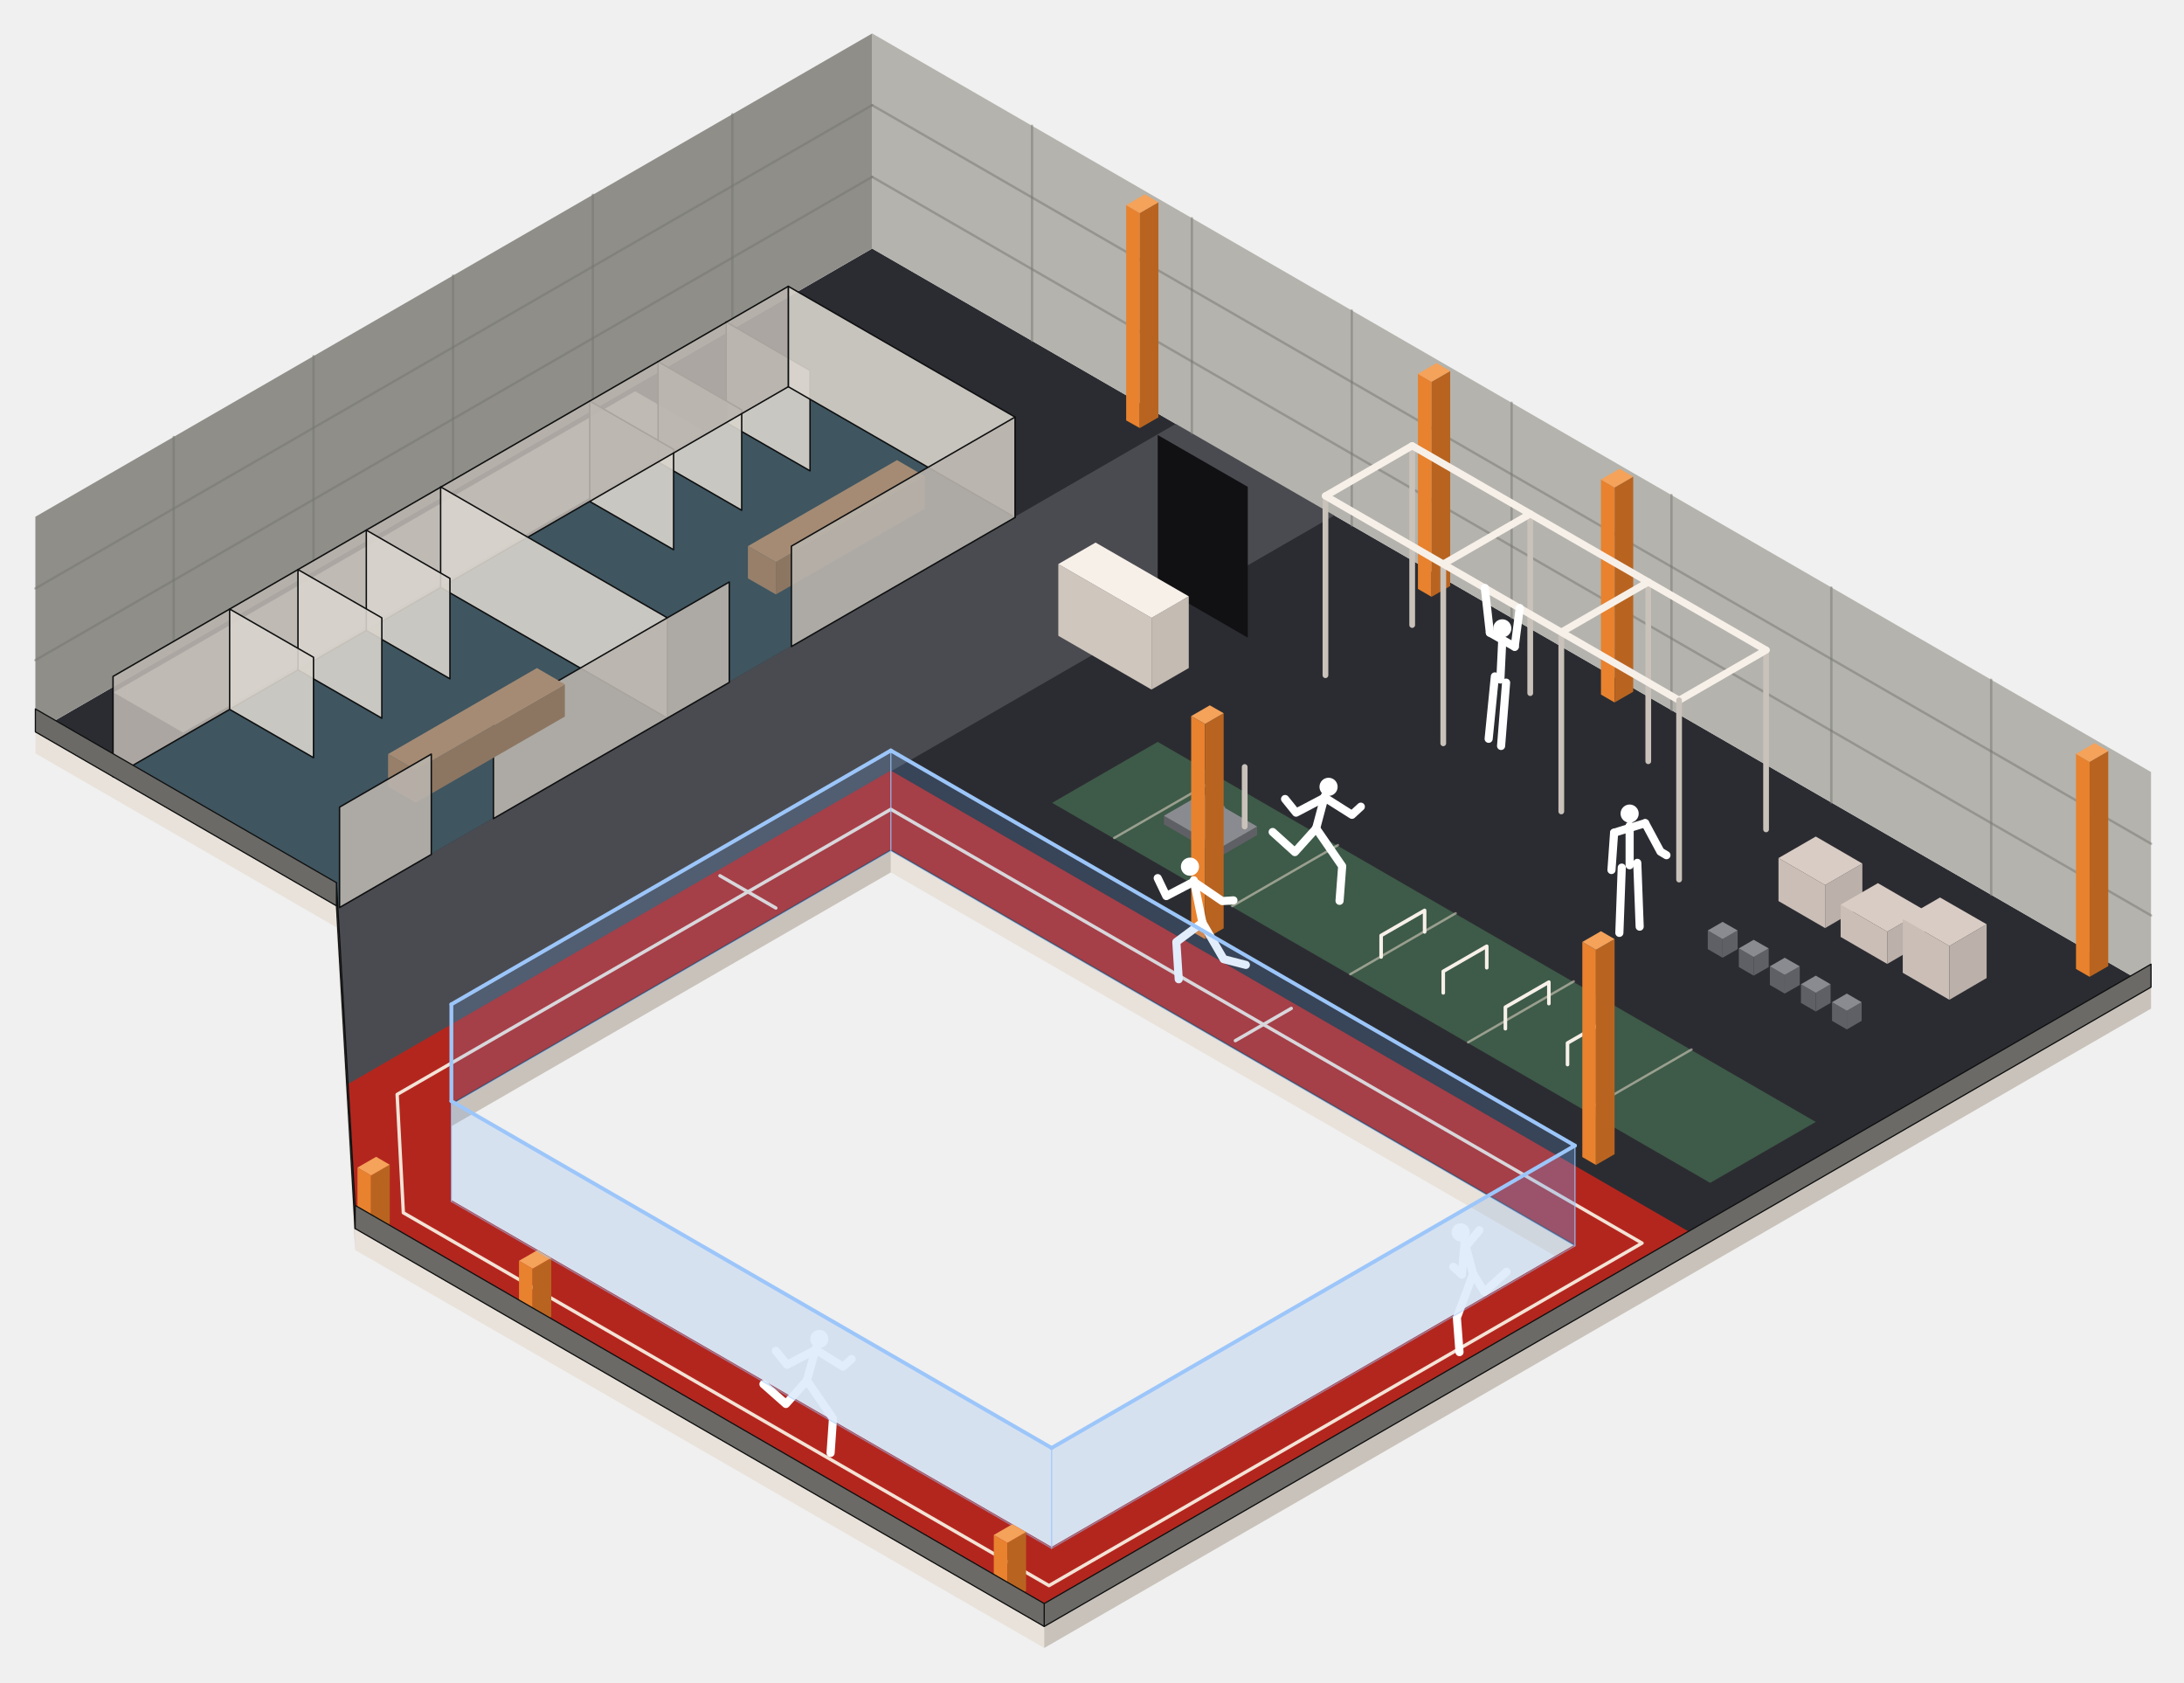
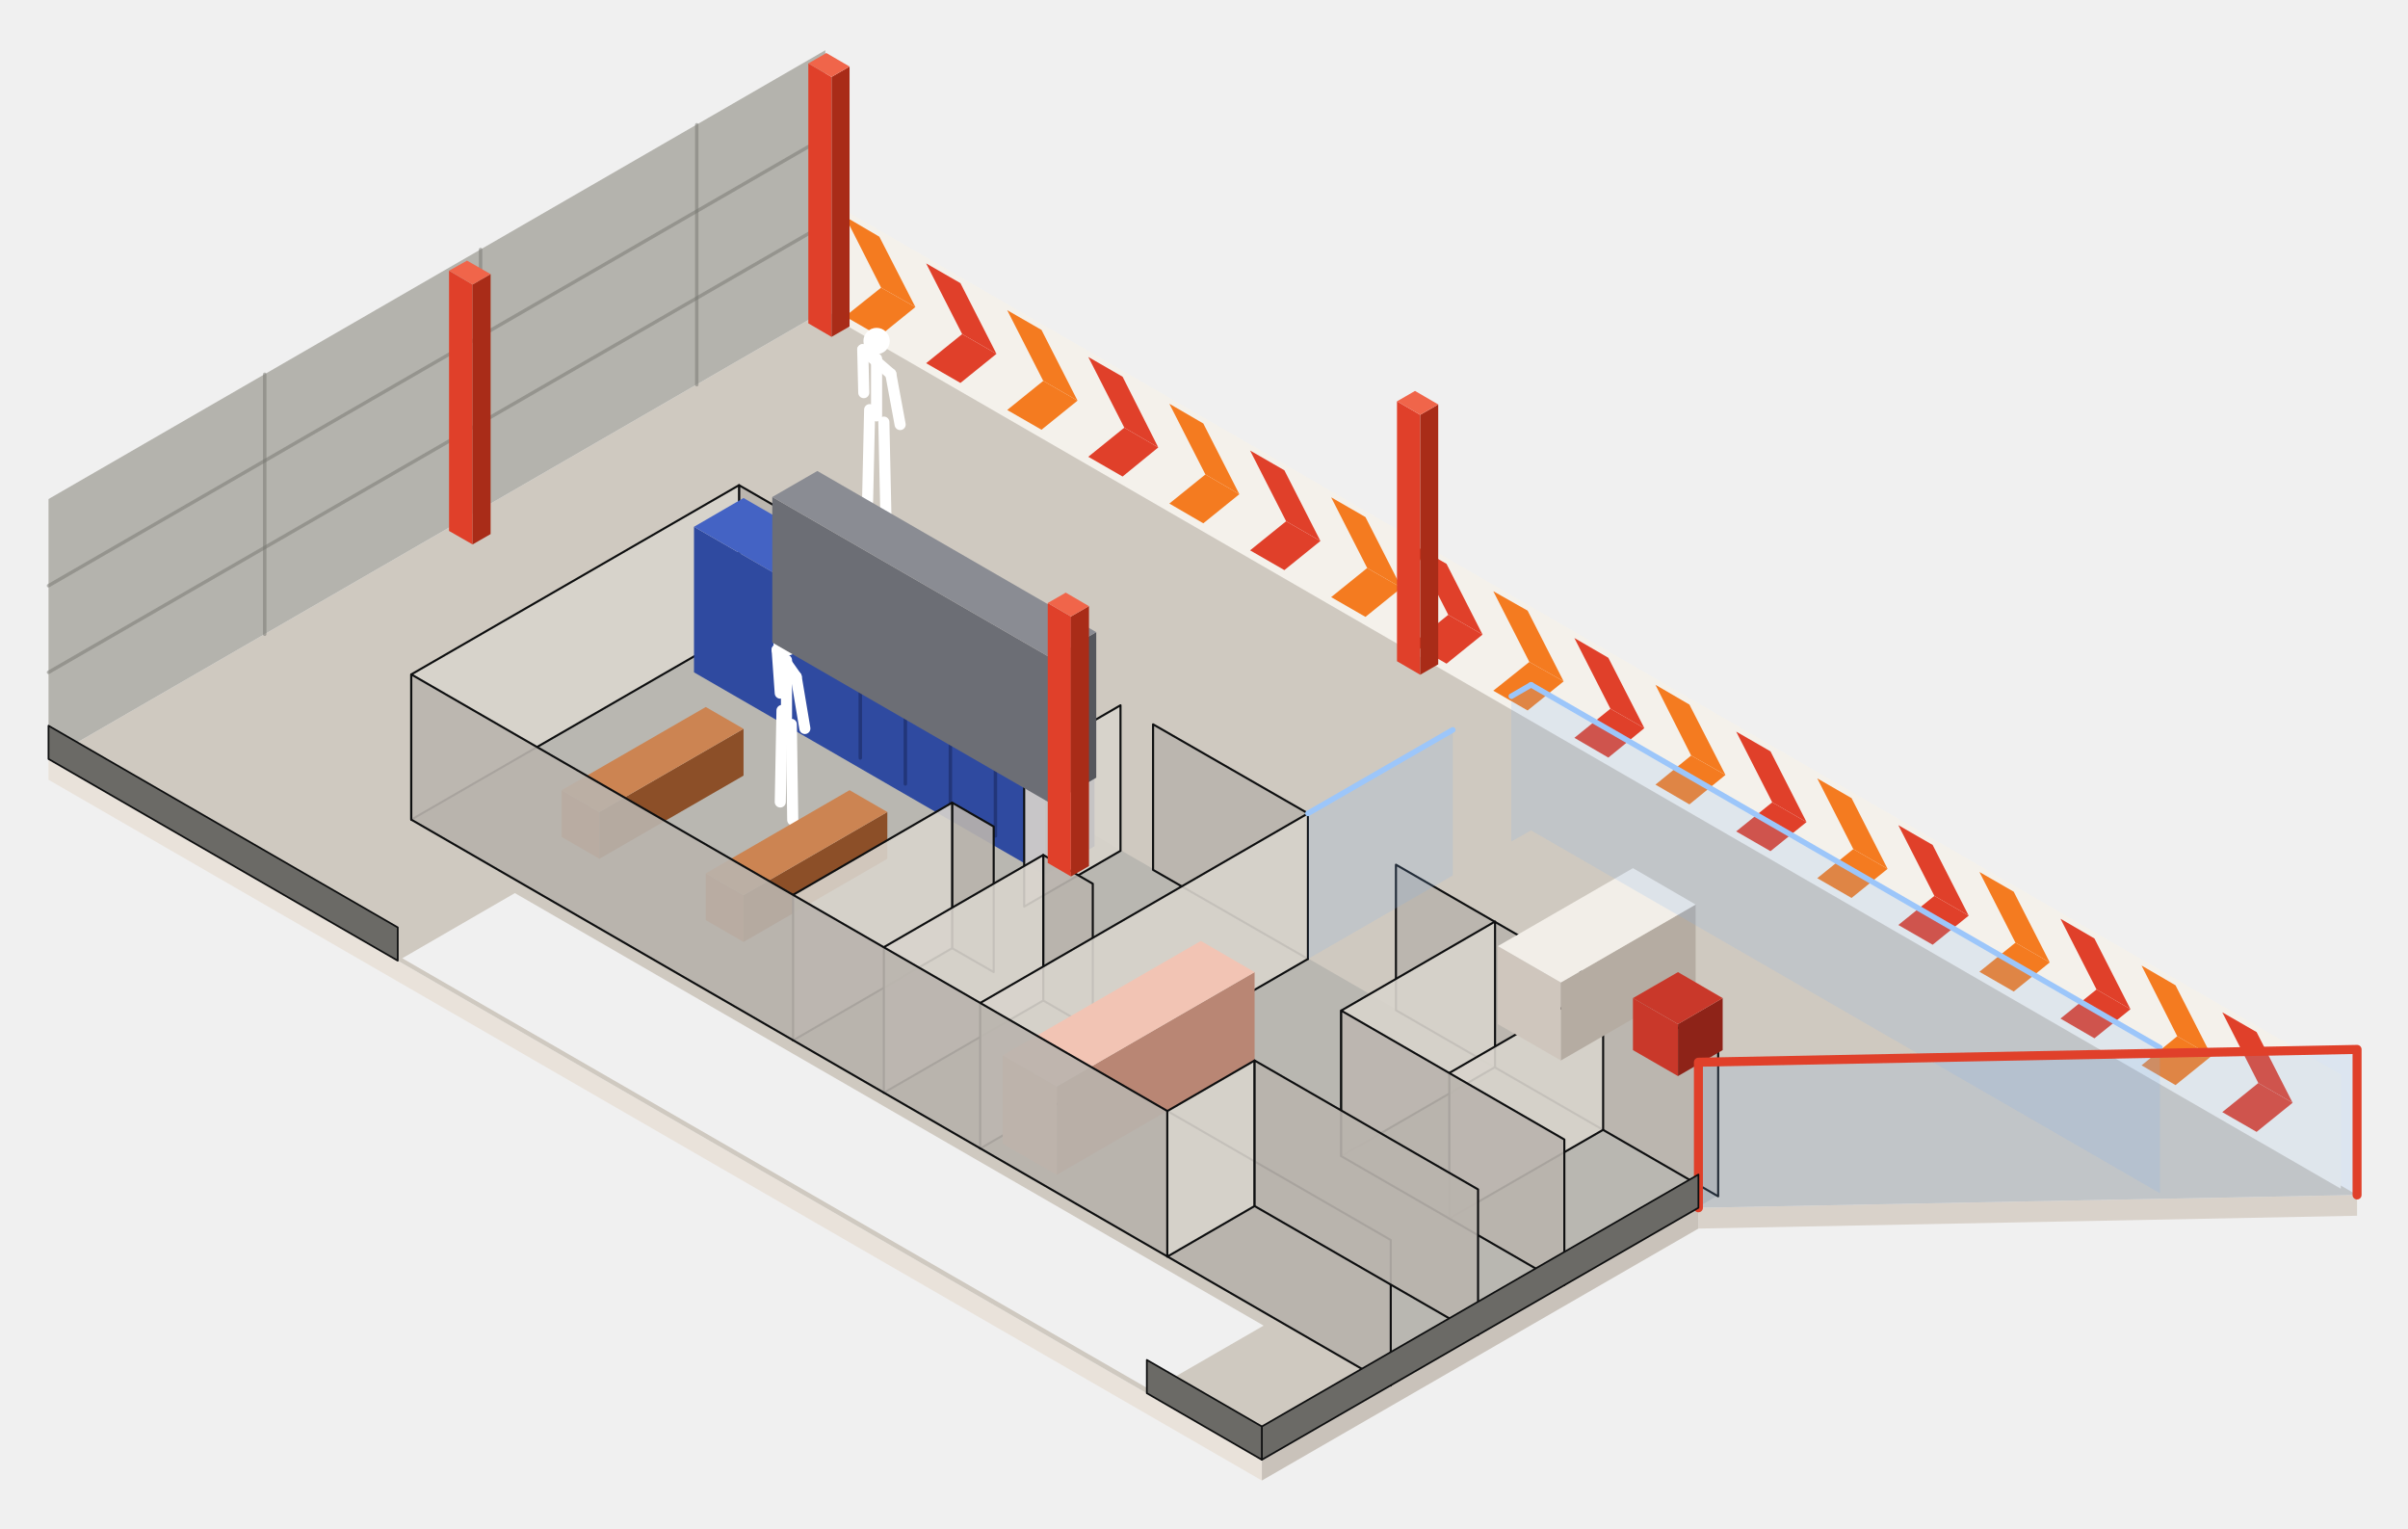
- <svg xmlns="http://www.w3.org/2000/svg" viewBox="-365 -104 914 704" width="914" height="704">
-   <style>path,circle,ellipse{stroke-linejoin:round;stroke-linecap:round}.floor{fill:#26272B}.floor-upper{fill:#2B2C31}.floor-lobby{fill:#4A4B50}.floor-tile{fill:#3F5560}.wall-n{fill:#B4B3AD}.wall-w{fill:#8F8E89}.joint{fill:none;stroke:#77767180;stroke-width:1}.slab-l{fill:#E9E2DA}.slab-r{fill:#C9C2BA}.slab-d{fill:#D9D2CA}.part-n{fill:#D8D3CCE6;stroke:#0E0F10;stroke-width:.6}.part-w{fill:#B9B4ADE6;stroke:#0E0F10;stroke-width:.6}.part-d{fill:#C8C3BCE6;stroke:#0E0F10;stroke-width:.6}.cut-l,.cut-r,.cut-d{fill:#6B6A66;stroke:#0E0F10;stroke-width:.5}.col-t{fill:#F5A25A}.col-l{fill:#E8822E}.col-r{fill:#B86420}.steel{fill:none;stroke:#F7F0E9;stroke-width:3}.steel-thin{fill:none;stroke:#F7F0E9;stroke-width:1.5}.post{fill:none;stroke:#C9C2BA;stroke-width:2.4}.bar-accent{fill:none;stroke:#FF5420;stroke-width:4.5}.strap{fill:none;stroke:#C9C2BA;stroke-width:1.2}.ring{fill:none;stroke:#F7F0E9;stroke-width:2}.track{fill:#B3261E}.lane{fill:none;stroke:#F3E3D6;stroke-width:1.4}.glass{fill:#6FA8F033;stroke:#9CC6FA;stroke-width:.5;stroke-opacity:.5}.glass-edge{fill:none;stroke:#9CC6FA;stroke-width:1.6}.mat-a{fill:#E9DDD0}.mat-b{fill:#F2C9AD}.mat-c{fill:#C9D8D2}.soft-a-t{fill:#F2C9AD}.soft-a-l{fill:#F2C9AD;filter:brightness(.86)}.soft-a-r{fill:#F2C9AD;filter:brightness(.72)}.soft-b-t{fill:#D9CCC4}.soft-b-l{fill:#D9CCC4;filter:brightness(.86)}.soft-b-r{fill:#D9CCC4;filter:brightness(.72)}.soft-c-t{fill:#9CC6FA}.soft-c-l{fill:#9CC6FA;filter:brightness(.86)}.soft-c-r{fill:#9CC6FA;filter:brightness(.72)}.beam-t{fill:#A58B74}.beam-l{fill:#A58B74;filter:brightness(.82)}.beam-r{fill:#A58B74;filter:brightness(.7)}.gear-t{fill:#8A8B90}.gear-l,.gear-r{fill:#5F6065}.desk-t{fill:#F7F0E9}.desk-l{fill:#CFC6BD}.desk-r{fill:#CFC6BD;filter:brightness(.88)}.bench-t{fill:#A58B74}.bench-l{fill:#A58B74;filter:brightness(.82)}.bench-r{fill:#A58B74;filter:brightness(.7)}.stair-t{fill:#DAD5CE}.stair-l{fill:#A9A49D}.stair-r{fill:#A9A49D;filter:brightness(.85)}.turf{fill:#3E5A48}.turf-line{fill:none;stroke:#F3E3D680;stroke-width:1}.fig{fill:none;stroke:#FFFFFF;stroke-width:3.4}.fig.sm{stroke-width:2.5}.fig-head{fill:#FFFFFF}.guide{fill:none;stroke:#8A8B9099;stroke-width:1;stroke-dasharray:3 5}.door{fill:#55565B}.screen{fill:#111113}.floor-line{fill:none;stroke:#FF542099;stroke-width:2}.spot{fill:#FF5420}.anchor{fill:none;stroke:none}</style>
+ <svg xmlns="http://www.w3.org/2000/svg" viewBox="-14 -219 695 441" width="695" height="441">
+   <style>path,circle,ellipse{stroke-linejoin:round;stroke-linecap:round}.floor{fill:#25262A}.terrazzo{fill:#CFC9C0}.tile{fill:#7FA7BD}.tile-grey{fill:#B9B7B1}.wall-n{fill:#B4B3AD}.wall-w{fill:#8F8E89}.wall-brick{fill:#9B553B}.brick-joint{fill:none;stroke:#7C402B;stroke-width:.8}.joint{fill:none;stroke:#77767180;stroke-width:1}.slab-l{fill:#E9E2DA}.slab-r{fill:#C9C2BA}.slab-d{fill:#D9D2CA}.part-n{fill:#D8D3CCE6;stroke:#0E0F10;stroke-width:.6}.part-w{fill:#B9B4ADE6;stroke:#0E0F10;stroke-width:.6}.part-d{fill:#C8C3BCE6;stroke:#0E0F10;stroke-width:.6}.cut-l,.cut-r{fill:#6B6A66;stroke:#0E0F10;stroke-width:.5}.col-t{fill:#F0654A}.col-l{fill:#E0402A}.col-r{fill:#A92C18}.post{fill:none;stroke:#9A9BA1;stroke-width:2.2}.bar{fill:none;stroke:#FF5420;stroke-width:3.4}.bar-wood{fill:none;stroke:#E9A15C;stroke-width:3}.steel-thin{fill:none;stroke:#EDE6DE;stroke-width:1.6}.strap{fill:none;stroke:#9A9BA1;stroke-width:1.2}.ring{fill:none;stroke:#E9A15C;stroke-width:2}.ladder{fill:#A92C18}.ladder-rung{fill:none;stroke:#F0654A;stroke-width:1.6}.turf{fill:#2F7D48}.turf-line{fill:none;stroke:#F3EFE6;stroke-width:2}.mach-t{fill:#6B6D74}.mach-l{fill:#55575D}.mach-r{fill:#3D3F44}.belt{fill:#1A1B1D}.fan{fill:#1A1B1D;stroke:#9A9BA1;stroke-width:1.6}.seat-t{fill:#C9382A}.seat-l{fill:#C9382A}.seat-r{fill:#8E2318}.pad-t{fill:#3A3B40}.pad-l{fill:#2B2C30}.pad-r{fill:#1E1F22}.plate{fill:#C9382A;stroke:#0E0F10;stroke-width:.6}.kb-t{fill:#E0564A}.kb-l{fill:#C9382A}.kb-r{fill:#8E2318}.plyo-t{fill:#F0CC3E}.plyo-l{fill:#E3B81C}.plyo-r{fill:#B8930F}.platform{fill:#3A2F28;stroke:#E9A15C;stroke-width:1}.gold-t{fill:#DEC06E}.gold-l{fill:#C9A54A}.gold-r{fill:#9A7C2E}.bar-black-t{fill:#2C2D31}.bar-black-l{fill:#1B1B1D}.bar-black-r{fill:#101012}.counter-t{fill:#A5A49E}.counter-l{fill:#8E8D88}.counter-r{fill:#74736F}.shelf-t{fill:#4A4B51}.shelf-l{fill:#34353A}.shelf-r{fill:#25262A}.table-t{fill:#55565C}.table-l{fill:#3A3B40}.table-r{fill:#2B2C30}.table-base-t{fill:#3A3B40}.table-base-l{fill:#2B2C30}.table-base-r{fill:#222327}.chair-a-t{fill:#F7A458}.chair-a-l{fill:#F28B30}.chair-a-r{fill:#C76C1C}.chair-b-t{fill:#C6E6DC}.chair-b-l{fill:#A9D6C9}.chair-b-r{fill:#84B5A7}.locker-t{fill:#4463C4}.locker-l{fill:#2F4AA0}.locker-r{fill:#22367A}.locker-line{fill:none;stroke:#22367A;stroke-width:1}.locker-grey-t{fill:#8A8C93}.locker-grey-l{fill:#6C6E75}.locker-grey-r{fill:#55575D}.bench-t{fill:#CC8452}.bench-l{fill:#B56A3A}.bench-r{fill:#8C4F28}.vanity-t{fill:#F2C4B4}.vanity-l{fill:#E3A996}.vanity-r{fill:#B98674}.desk-t{fill:#F2EEE8}.desk-l{fill:#CFC6BD}.desk-r{fill:#B5ACA2}.stair-t{fill:#DAD5CE}.stair-l{fill:#A9A49D}.stair-r{fill:#8F8A84}.glass{fill:#7FB4F02E}.glass-edge{fill:none;stroke:#9CC6FA;stroke-width:1.6}.frame{fill:none;stroke:#E0402A;stroke-width:2.6}.door-leaf{fill:#B9BCC2;stroke:#E0402A;stroke-width:1.4}.door{fill:#55565B}.rail{fill:#F4F1EB}.chev-a{fill:#F47B20}.chev-b{fill:#E0402A}.tyre{fill:#141416}.tyre-top{fill:#2E2F33}.tyre-hole{fill:#25262A}.fig{fill:none;stroke:#FFFFFF;stroke-width:3.2}.fig-head{fill:#FFFFFF}.anchor{fill:none;stroke:none}</style>
  <g data-zone="upper">
-     <path class="slab-l" d="M-216.4 419L72 585.5L72 576.5L-216.4 410Z" />
-     <path class="slab-r" d="M535.2 318L72 585.5L72 576.5L535.2 309Z" />
-     <path class="slab-d" d="M-224.2 284L-216.4 419L-216.4 410L-224.2 275Z" />
-     <path class="slab-l" d="M-350.2 211.2L-224.2 284L-224.2 275L-350.2 202.2Z" />
-     <path class="slab-l" d="M7.8 261L294.1 426.3L294.1 417.3L7.8 252Z" />
-     <path class="slab-r" d="M7.8 261L-176.1 367.2L-176.1 358.2L7.8 252Z" />
-     <path class="floor-upper" fill-rule="evenodd" d="M0 0L535.2 309L72 576.5L-216.4 410L-224.2 275L-350.2 202.2ZM7.8 252L294.1 417.3L75.1 543.8L-176.1 398.7L-176.1 358.2ZM-99.2 59.7L-70.1 76.5L-288.4 202.5L-317.5 185.7Z" />
-     <path class="floor-lobby" d="M127.3 73.2L193.6 111.5L-219.8 350.1L-224.2 274.7L-222.9 275.4Z" />
-     <path class="floor-tile" d="M-35.1 57.5L59.8 112.2L-222.9 275.4L-317.7 220.7Z" />
-     <path class="wall-n" d="M0 0L535.2 309L535.2 219L0 -90Z" />
-     <path class="wall-w" d="M0 0L-350.2 202.2L-350.2 112.2L0 -90Z" />
-     <path class="joint" d="M0 -30L535.2 279" />
-     <path class="joint" d="M0 -60L535.2 249" />
-     <path class="joint" d="M66.9 38.6L66.9 -51.4" />
-     <path class="joint" d="M133.8 77.3L133.8 -12.7" />
-     <path class="joint" d="M200.7 115.9L200.7 25.9" />
-     <path class="joint" d="M267.6 154.5L267.6 64.5" />
-     <path class="joint" d="M334.5 193.1L334.5 103.1" />
-     <path class="joint" d="M401.4 231.8L401.4 141.8" />
-     <path class="joint" d="M468.3 270.4L468.3 180.4" />
-     <path class="joint" d="M0 -30L-350.2 172.2" />
-     <path class="joint" d="M0 -60L-350.2 142.2" />
-     <path class="joint" d="M-58.5 33.8L-58.5 -56.2" />
-     <path class="joint" d="M-116.9 67.5L-116.9 -22.5" />
-     <path class="joint" d="M-175.4 101.3L-175.4 11.3" />
-     <path class="joint" d="M-233.8 135L-233.8 45" />
-     <path class="joint" d="M-292.3 168.8L-292.3 78.8" />
-     <path class="col-l" d="M106.3 71.9L112 75.1L112 -14.9L106.3 -18.2Z" />
-     <path class="col-r" d="M119.8 70.6L112 75.1L112 -14.9L119.8 -19.4Z" />
-     <path class="col-t" d="M114.1 -22.7L119.8 -19.4L112 -14.9L106.3 -18.2Z" />
-     <path class="col-l" d="M228.4 142.4L234.1 145.7L234.1 55.7L228.4 52.4Z" />
-     <path class="col-r" d="M241.9 141.2L234.1 145.7L234.1 55.7L241.9 51.2Z" />
-     <path class="col-t" d="M236.2 47.9L241.9 51.2L234.1 55.7L228.4 52.4Z" />
-     <path class="col-l" d="M305 186.6L310.7 189.9L310.7 99.9L305 96.6Z" />
-     <path class="col-r" d="M318.5 185.4L310.7 189.9L310.7 99.9L318.5 95.4Z" />
-     <path class="col-t" d="M312.8 92.1L318.5 95.4L310.7 99.9L305 96.6Z" />
-     <path class="col-l" d="M503.8 301.4L509.5 304.7L509.5 214.7L503.8 211.4Z" />
-     <path class="col-r" d="M517.3 300.2L509.5 304.7L509.5 214.7L517.3 210.2Z" />
-     <path class="col-t" d="M511.6 206.9L517.3 210.2L509.5 214.7L503.8 211.4Z" />
+     <path class="slab-l" d="M0 6L350.2 208.2L350.2 202.2L0 0Z" />
+     <path class="slab-d" d="M476.2 135.5L666.3 131.8L666.3 125.8L476.2 129.5Z" />
+     <path class="slab-r" d="M350.2 208.2L476.2 135.5L476.2 129.5L350.2 202.2Z" />
+     <path class="terrazzo" fill-rule="evenodd" d="M0 0L224.2 -129.5L666.3 125.8L476.2 129.5L350.2 202.2ZM102.1 57.5L134.6 38.7L350.7 163.5L318.3 182.2Z" />
+     <path class="tile-grey" d="M104.7 17.3L199.3 -37.3L481.9 125.9L387.4 180.5Z" />
+     <path class="wall-n" d="M0 0L224.2 -129.5L224.2 -204.5L0 -75Z" />
+     <path class="rail" d="M227.3 -126.8L661.6 124L661.6 91L227.3 -159.8Z" />
+     <path class="chev-a" d="M229.9 -127.7L239.8 -122L250.2 -130.4L240.3 -136Z" />
+     <path class="chev-a" d="M240.3 -136L250.2 -130.4L239.8 -150.7L229.9 -156.5Z" />
+     <path class="chev-b" d="M253.3 -114.2L263.2 -108.5L273.6 -116.9L263.7 -122.6Z" />
+     <path class="chev-b" d="M263.7 -122.6L273.6 -116.9L263.2 -137.3L253.3 -143Z" />
+     <path class="chev-a" d="M276.7 -100.7L286.6 -95L297 -103.4L287.1 -109.1Z" />
+     <path class="chev-a" d="M287.1 -109.1L297 -103.4L286.6 -123.8L276.7 -129.5Z" />
+     <path class="chev-b" d="M300.1 -87.2L310 -81.5L320.3 -89.9L310.5 -95.6Z" />
+     <path class="chev-b" d="M310.5 -95.6L320.3 -89.9L310 -110.3L300.1 -116Z" />
+     <path class="chev-a" d="M323.5 -73.7L333.3 -68L343.7 -76.4L333.9 -82.1Z" />
+     <path class="chev-a" d="M333.9 -82.1L343.7 -76.4L333.3 -96.8L323.5 -102.5Z" />
+     <path class="chev-b" d="M346.8 -60.2L356.7 -54.5L367.1 -62.9L357.2 -68.6Z" />
+     <path class="chev-b" d="M357.2 -68.6L367.1 -62.9L356.7 -83.3L346.8 -89Z" />
+     <path class="chev-a" d="M370.2 -46.7L380.1 -41L390.5 -49.4L380.6 -55.1Z" />
+     <path class="chev-a" d="M380.6 -55.1L390.5 -49.4L380.1 -69.8L370.2 -75.5Z" />
+     <path class="chev-b" d="M393.6 -33.2L403.5 -27.5L413.9 -35.9L404 -41.6Z" />
+     <path class="chev-b" d="M404 -41.6L413.9 -35.9L403.5 -56.3L393.6 -62Z" />
+     <path class="chev-a" d="M417 -19.7L426.9 -14L437.3 -22.4L427.4 -28Z" />
+     <path class="chev-a" d="M427.4 -28L437.3 -22.4L426.9 -42.8L417 -48.4Z" />
+     <path class="chev-b" d="M440.4 -6.1L450.2 -0.4L460.6 -8.9L450.8 -14.5Z" />
+     <path class="chev-b" d="M450.8 -14.5L460.6 -8.9L450.2 -29.2L440.4 -34.9Z" />
+     <path class="chev-a" d="M463.8 7.4L473.6 13.1L484 4.6L474.1 -1Z" />
+     <path class="chev-a" d="M474.1 -1L484 4.6L473.6 -15.7L463.8 -21.4Z" />
+     <path class="chev-b" d="M487.1 20.9L497 26.6L507.4 18.2L497.5 12.5Z" />
+     <path class="chev-b" d="M497.5 12.5L507.4 18.2L497 -2.2L487.1 -7.9Z" />
+     <path class="chev-a" d="M510.5 34.4L520.4 40.1L530.8 31.7L520.9 26Z" />
+     <path class="chev-a" d="M520.9 26L530.8 31.7L520.4 11.3L510.5 5.6Z" />
+     <path class="chev-b" d="M533.9 47.9L543.8 53.6L554.2 45.2L544.3 39.5Z" />
+     <path class="chev-b" d="M544.3 39.5L554.2 45.2L543.8 24.8L533.9 19.1Z" />
+     <path class="chev-a" d="M557.3 61.4L567.2 67.1L577.6 58.7L567.7 53Z" />
+     <path class="chev-a" d="M567.7 53L577.6 58.7L567.2 38.3L557.3 32.6Z" />
+     <path class="chev-b" d="M580.7 74.9L590.5 80.6L600.9 72.2L591.1 66.5Z" />
+     <path class="chev-b" d="M591.1 66.5L600.9 72.2L590.5 51.8L580.7 46.1Z" />
+     <path class="chev-a" d="M604.1 88.4L613.9 94.1L624.3 85.7L614.4 80Z" />
+     <path class="chev-a" d="M614.4 80L624.3 85.7L613.9 65.3L604.1 59.6Z" />
+     <path class="chev-b" d="M627.4 101.9L637.3 107.6L647.7 99.2L637.8 93.5Z" />
+     <path class="chev-b" d="M637.8 93.5L647.7 99.2L637.3 78.8L627.4 73.1Z" />
+     <path class="joint" d="M0 -25L224.2 -154.4" />
+     <path class="joint" d="M0 -50L224.2 -179.5" />
+     <path class="joint" d="M62.4 -36L62.4 -111" />
+     <path class="joint" d="M124.7 -72L124.7 -147" />
+     <path class="joint" d="M187.1 -108L187.1 -183" />
+     <path class="col-l" d="M219.3 -125.7L226 -121.8L226 -196.8L219.3 -200.7Z" />
+     <path class="col-r" d="M226 -121.8L231.2 -124.8L231.2 -199.8L226 -196.8Z" />
+     <path class="col-t" d="M219.3 -200.7L224.5 -203.7L231.2 -199.8L226 -196.8Z" />
+     <path class="col-l" d="M115.6 -65.8L122.4 -61.9L122.4 -136.9L115.6 -140.9Z" />
+     <path class="col-r" d="M122.4 -61.9L127.6 -64.9L127.6 -139.9L122.4 -136.9Z" />
+     <path class="col-t" d="M115.6 -140.9L120.8 -143.8L127.6 -139.9L122.4 -136.9Z" />
+     <path class="col-l" d="M389.2 -28.2L395.9 -24.3L395.9 -99.3L389.2 -103.2Z" />
+     <path class="col-r" d="M395.9 -24.3L401.1 -27.3L401.1 -102.3L395.9 -99.3Z" />
+     <path class="col-t" d="M389.2 -103.2L394.4 -106.2L401.1 -102.3L395.9 -99.3Z" />
  </g>
-   <g data-zone="changing">
-     <path class="part-n" d="M-61.1 72.8L-26 93L-26 51L-61.1 30.7Z" />
-     <path class="part-n" d="M-35.1 57.8L59.8 112.5L59.8 70.5L-35.1 15.8Z" />
-     <path class="part-n" d="M-89.6 89.3L-54.6 109.5L-54.6 67.5L-89.6 47.3Z" />
-     <path class="part-n" d="M-118.2 105.8L-83.1 126L-83.1 84L-118.2 63.8Z" />
-     <path class="bench-l" d="M-52 138L-40.3 144.7L-40.3 131.2L-52 124.5Z" />
-     <path class="bench-r" d="M22.1 108.8L-40.3 144.7L-40.3 131.2L22.1 95.3Z" />
-     <path class="bench-t" d="M10.4 88.5L22.1 95.3L-40.3 131.2L-52 124.5Z" />
-     <path class="part-w" d="M-35.1 57.8L-317.7 221L-317.7 179L-35.1 15.8Z" />
-     <path class="part-w" d="M59.8 112.5L-33.8 166.5L-33.8 124.5L59.8 70.5Z" />
-     <path class="screen" d="M119.5 141L157.2 162.8L157.2 99.7L119.5 78Z" />
-     <path class="desk-l" d="M77.9 162L116.9 184.5L116.9 154.5L77.9 132Z" />
-     <path class="desk-r" d="M132.5 175.5L116.9 184.5L116.9 154.5L132.5 145.5Z" />
-     <path class="desk-t" d="M93.5 123L132.5 145.5L116.9 154.5L77.9 132Z" />
-     <path class="part-n" d="M-180.6 141.8L-85.7 196.5L-85.7 154.5L-180.6 99.7Z" />
-     <path class="part-n" d="M-211.7 159.8L-176.7 180L-176.7 138L-211.7 117.8Z" />
-     <path class="part-n" d="M-240.3 176.3L-205.2 196.5L-205.2 154.5L-240.3 134.3Z" />
-     <path class="part-n" d="M-268.9 192.8L-233.8 213L-233.8 171L-268.9 150.8Z" />
-     <path class="part-w" d="M-59.8 181.5L-158.5 238.5L-158.5 196.5L-59.8 139.5Z" />
-     <path class="bench-l" d="M-202.6 225L-191 231.8L-191 218.2L-202.6 211.5Z" />
-     <path class="bench-r" d="M-128.6 195.8L-191 231.8L-191 218.2L-128.6 182.3Z" />
-     <path class="bench-t" d="M-140.3 175.5L-128.6 182.3L-191 218.2L-202.6 211.5Z" />
-     <path class="part-w" d="M-184.5 253.5L-222.9 275.7L-222.9 233.7L-184.5 211.5Z" />
+   <g data-zone="lockers">
+     <path class="locker-line" d="M195.4 -22.8L195.4 -61.8" />
+     <path class="locker-line" d="M208.4 -15.3L208.4 -54.3" />
+     <path class="part-w" d="M199.3 -37.1L292.8 17L292.8 -25L199.3 -79Z" />
+     <path class="part-n" d="M104.7 17.5L199.3 -37.1L199.3 -79L104.7 -24.4Z" />
+     <path class="locker-line" d="M221.4 -7.8L221.4 -46.8" />
+     <path class="locker-l" d="M186.3 -25L287.6 33.5L287.6 -8.5L186.3 -67Z" />
+     <path class="locker-r" d="M287.6 33.5L301.9 25.2L301.9 -16.8L287.6 -8.5Z" />
+     <path class="locker-t" d="M186.3 -67L200.6 -75.3L301.9 -16.8L287.6 -8.5Z" />
+     <path class="locker-line" d="M234.3 -0.3L234.3 -39.3" />
+     <path class="locker-line" d="M247.3 7.2L247.3 -31.8" />
+     <path class="bench-l" d="M148.1 22.5L159 28.8L159 15.3L148.1 9Z" />
+     <path class="bench-r" d="M159 28.8L200.6 4.8L200.6 -8.7L159 15.3Z" />
+     <path class="bench-t" d="M148.1 9L189.7 -15L200.6 -8.7L159 15.3Z" />
+     <path class="locker-line" d="M260.3 14.7L260.3 -24.3" />
+     <path class="fig" d="M213 -28.5L213 -12" />
+     <path class="fig" d="M210.3 -31.5L215.8 -23.7" />
+     <path class="fig" d="M210.3 -31.5L211.2 -19" />
+     <path class="fig" d="M215.8 -23.7L218.3 -8.8" />
+     <path class="fig" d="M211.7 -14L211.2 12.4" />
+     <path class="fig" d="M214.4 -10L214.8 17.6" />
+     <circle class="fig-head" cx="213" cy="-33.6" r="3.8" />
+     <path class="locker-line" d="M273.3 22.2L273.3 -16.8" />
+     <path class="part-n" d="M281.6 42.6L309.4 26.5L309.4 -15.5L281.6 0.6Z" />
+     <path class="bench-l" d="M189.7 46.5L200.6 52.8L200.6 39.3L189.7 33Z" />
+     <path class="bench-r" d="M200.6 52.8L242.1 28.8L242.1 15.3L200.6 39.3Z" />
+     <path class="bench-t" d="M189.7 33L231.2 9L242.1 15.3L200.6 39.3Z" />
+     <path class="part-w" d="M318.8 32L363.5 57.7L363.5 15.7L318.8 -10Z" />
+     <path class="part-w" d="M260.8 54.6L272.8 61.5L272.8 19.5L260.8 12.6Z" />
+     <path class="part-n" d="M214.9 81.2L260.8 54.6L260.8 12.6L214.9 39.2Z" />
+     <path class="part-w" d="M287.1 69.7L301.4 78L301.4 36L287.1 27.7Z" />
+     <path class="part-n" d="M241.1 96.3L287.1 69.7L287.1 27.7L241.1 54.3Z" />
+     <path class="part-n" d="M268.9 112.4L363.5 57.7L363.5 15.7L268.9 70.4Z" />
+     <path class="vanity-l" d="M275.4 111L291 120L291 94.5L275.4 85.5Z" />
+     <path class="vanity-r" d="M291 120L348.1 87L348.1 61.5L291 94.5Z" />
+     <path class="vanity-t" d="M275.4 85.5L332.6 52.5L348.1 61.5L291 94.5Z" />
+     <path class="part-w" d="M104.7 17.5L387.4 180.8L387.4 138.8L104.7 -24.4Z" />
+     <path class="part-w" d="M388.9 72.5L481.9 126.2L481.9 84.2L388.9 30.5Z" />
+     <path class="part-n" d="M373.1 114.6L417.5 88.9L417.5 46.9L373.1 72.6Z" />
+     <path class="part-n" d="M404.3 132.6L448.7 107L448.7 64.9L404.3 90.6Z" />
+     <path class="part-w" d="M373.1 114.6L437.5 151.8L437.5 109.8L373.1 72.6Z" />
+     <path class="part-n" d="M322.9 143.6L348.1 129L348.1 87L322.9 101.6Z" />
+     <path class="part-w" d="M348.1 129L412.6 166.2L412.6 124.2L348.1 87Z" />
  </g>
-   <g data-zone="performance-deck">
-     <path class="turf" d="M119.5 206.4L394.9 365.4L350.7 390.9L75.3 231.9Z" />
-     <path class="turf-line" d="M145.5 221.1L101.3 246.6" />
-     <path class="turf-line" d="M194.9 249.6L150.7 275.1" />
-     <path class="turf-line" d="M244.2 278.1L200.1 303.6" />
-     <path class="turf-line" d="M293.6 306.6L249.4 332.1" />
-     <path class="turf-line" d="M342.9 335.1L298.8 360.6" />
-     <path class="post" d="M226 157.5L226 82.5" />
-     <path class="steel" d="M226 82.5L189.7 103.5" />
-     <path class="steel" d="M226 82.5L275.4 111" />
-     <path class="post" d="M189.7 178.5L189.7 103.5" />
-     <path class="post" d="M275.4 186L275.4 111" />
-     <path class="steel" d="M189.7 103.5L239 132" />
-     <path class="steel" d="M275.4 111L239 132" />
-     <path class="steel" d="M275.4 111L324.8 139.5" />
-     <path class="post" d="M239 207L239 132" />
-     <path class="post" d="M324.8 214.5L324.8 139.5" />
-     <path class="steel" d="M239 132L288.4 160.5" />
-     <path class="steel" d="M324.8 139.5L288.4 160.5" />
-     <path class="fig" d="M271 150.4L268.9 166.6" />
-     <path class="fig" d="M256.4 142L258.5 160.7" />
-     <path class="fig" d="M268.9 166.6L258.5 160.7" />
-     <path class="fig" d="M263.7 163.7L262.9 180.3" />
-     <path class="fig" d="M265.3 181.6L263.2 208.1" />
-     <path class="fig" d="M260.6 179L258 205.1" />
-     <circle class="fig-head" cx="263.7" cy="158.9" r="3.8" />
-     <path class="steel" d="M324.8 139.5L374.1 168" />
-     <path class="post" d="M288.4 235.5L288.4 160.5" />
-     <path class="gear-l" d="M129.1 237.8L138.5 243.2L138.5 239L129.1 233.6Z" />
-     <path class="gear-r" d="M147.8 237.8L138.5 243.2L138.5 239L147.8 233.6Z" />
-     <path class="gear-t" d="M138.5 228.2L147.8 233.6L138.5 239L129.1 233.6Z" />
-     <path class="post" d="M374.1 243L374.1 168" />
-     <path class="gear-l" d="M122.1 240.9L145.5 254.4L145.5 250.8L122.1 237.3Z" />
-     <path class="gear-r" d="M161.1 245.4L145.5 254.4L145.5 250.8L161.1 241.8Z" />
-     <path class="gear-t" d="M137.7 228.3L161.1 241.8L145.5 250.8L122.1 237.3Z" />
-     <path class="post" d="M155.9 241.8L155.9 216.9" />
-     <path class="steel" d="M288.4 160.5L337.7 189" />
-     <path class="post" d="M145.5 247.8L145.5 222.9" />
-     <path class="steel" d="M374.1 168L337.7 189" />
-     <path class="post" d="M337.7 264L337.7 189" />
-     <path class="soft-b-l" d="M379.3 273L398.8 284.3L398.8 266.3L379.3 255Z" />
-     <path class="soft-b-r" d="M414.4 275.2L398.8 284.3L398.8 266.3L414.4 257.3Z" />
-     <path class="soft-b-t" d="M394.9 246L414.4 257.3L398.8 266.3L379.3 255Z" />
-     <path class="fig" d="M189.4 229.1L185.8 242.6" />
-     <path class="fig" d="M189.4 229.7L200.8 236.9L204.5 233.5" />
-     <path class="fig" d="M189.4 229.7L177.4 236L172.8 230.3" />
-     <path class="fig" d="M185.8 242.6L196.7 258.4L195.6 272.9" />
-     <path class="fig" d="M185.8 242.6L176.9 252.5L167.6 244.1" />
-     <circle class="fig-head" cx="191" cy="225.2" r="3.8" />
-     <path class="col-l" d="M133.5 285.6L139.3 288.9L139.3 198.9L133.5 195.6Z" />
-     <path class="col-r" d="M147.1 284.4L139.3 288.9L139.3 198.9L147.1 194.4Z" />
-     <path class="col-t" d="M141.3 191.1L147.1 194.4L139.3 198.9L133.5 195.6Z" />
-     <path class="soft-b-l" d="M405.3 288L424.8 299.3L424.8 285.8L405.3 274.5Z" />
-     <path class="soft-b-r" d="M440.4 290.2L424.8 299.3L424.8 285.8L440.4 276.8Z" />
-     <path class="soft-b-t" d="M420.9 265.5L440.4 276.8L424.8 285.8L405.3 274.5Z" />
-     <path class="steel-thin" d="M231.2 285.9L231.2 276.9L213 287.4L213 296.4" />
-     <path class="fig" d="M317 241.5L317 258" />
-     <path class="fig" d="M323.5 240.4L310.5 244.4" />
-     <path class="fig" d="M323.5 240.4L329.9 252.3L332.4 253.8" />
-     <path class="fig" d="M310.5 244.4L309.4 260" />
-     <path class="fig" d="M320.2 257L321.2 283.7" />
-     <path class="fig" d="M313.7 259L312.7 286.3" />
-     <circle class="fig-head" cx="317" cy="236.4" r="3.8" />
-     <path class="gear-l" d="M349.7 293.1L355.9 296.7L355.9 288.9L349.7 285.3Z" />
-     <path class="gear-r" d="M362.2 293.1L355.9 296.7L355.9 288.9L362.2 285.3Z" />
-     <path class="gear-t" d="M355.9 281.7L362.2 285.3L355.9 288.9L349.7 285.3Z" />
-     <path class="gear-l" d="M362.7 300.6L368.9 304.2L368.9 296.4L362.7 292.8Z" />
-     <path class="gear-r" d="M375.2 300.6L368.9 304.2L368.9 296.4L375.2 292.8Z" />
-     <path class="gear-t" d="M368.9 289.2L375.2 292.8L368.9 296.4L362.7 292.8Z" />
-     <path class="soft-b-l" d="M431.3 303L450.8 314.3L450.8 291.8L431.3 280.5Z" />
-     <path class="soft-b-r" d="M466.4 305.2L450.8 314.3L450.8 291.8L466.4 282.7Z" />
-     <path class="soft-b-t" d="M446.9 271.5L466.4 282.7L450.8 291.8L431.3 280.5Z" />
-     <path class="steel-thin" d="M257.2 300.9L257.2 291.9L239 302.4L239 311.4" />
-     <path class="gear-l" d="M375.7 308.1L381.9 311.7L381.9 303.9L375.7 300.3Z" />
-     <path class="gear-r" d="M388.2 308.1L381.9 311.7L381.9 303.9L388.2 300.3Z" />
-     <path class="gear-t" d="M381.9 296.7L388.2 300.3L381.9 303.9L375.7 300.3Z" />
-     <path class="gear-l" d="M388.7 315.6L394.9 319.2L394.9 311.4L388.7 307.8Z" />
-     <path class="gear-r" d="M401.1 315.6L394.9 319.2L394.9 311.4L401.1 307.8Z" />
-     <path class="gear-t" d="M394.9 304.2L401.1 307.8L394.9 311.4L388.7 307.8Z" />
-     <path class="steel-thin" d="M283.2 315.9L283.2 306.9L265 317.4L265 326.4" />
-     <path class="gear-l" d="M401.7 323.1L407.9 326.7L407.9 318.9L401.7 315.3Z" />
-     <path class="gear-r" d="M414.1 323.1L407.9 326.7L407.9 318.9L414.1 315.3Z" />
-     <path class="gear-t" d="M407.9 311.7L414.1 315.3L407.9 318.9L401.7 315.3Z" />
-     <path class="steel-thin" d="M309.2 330.9L309.2 321.9L291 332.4L291 341.4" />
-     <path class="col-l" d="M297.2 380.1L302.9 383.4L302.9 293.4L297.2 290.1Z" />
-     <path class="col-r" d="M310.7 378.9L302.9 383.4L302.9 293.4L310.7 288.9Z" />
-     <path class="col-t" d="M305 285.6L310.7 288.9L302.9 293.4L297.2 290.1Z" />
-   </g>
-   <g data-zone="track-loop">
-     <path class="track" fill-rule="evenodd" d="M7.8 218.4L349.4 415.7L72 575.9L-216.4 409.3L-219.8 349.8ZM7.8 251.4L294.1 416.7L75.1 543.2L-176.1 398.1L-176.1 357.6Z" />
-     <path class="lane" d="M7.8 234.6L322.2 416.1L74 559.4L-196.2 403.4L-198.8 353.9L7.8 234.6" />
-     <path class="lane" d="M-63.7 262.4L-40.3 275.9" />
-     <path class="lane" d="M175.4 317.9L152 331.4" />
-     <path class="glass" d="M-176.1 358.2L7.8 252L7.8 210L-176.1 316.2Z" />
-     <path class="glass-edge" d="M-176.1 316.2L7.8 210" />
-     <path class="fig" d="M134.6 264.3L138.2 282" />
-     <path class="fig" d="M134.6 264.9L123.1 270.9L119.5 263.4" />
-     <path class="fig" d="M134.6 264.9L146.5 273L151.2 272.7" />
-     <path class="fig" d="M138.2 282L127.3 290.1L128.3 305.7" />
-     <path class="fig" d="M138.2 282L147.1 297.3L156.4 299.7" />
-     <circle class="fig-head" cx="133" cy="258.6" r="3.8" />
-     <path class="glass" d="M7.8 252L294.1 417.3L294.1 375.3L7.8 210Z" />
-     <path class="glass-edge" d="M7.8 210L294.1 375.3" />
-     <path class="fig" d="M247.9 415.5L251.5 429" />
-     <path class="fig" d="M247.9 416.1L246.8 429.3L243.2 426" />
-     <path class="fig" d="M247.9 416.1L249.4 416.4L254.1 410.7" />
-     <path class="fig" d="M251.5 429L244.7 447.3L245.8 461.7" />
-     <path class="fig" d="M251.5 429L256.2 436.5L265.5 428.1" />
-     <circle class="fig-head" cx="246.3" cy="411.6" r="3.8" />
-     <path class="fig" d="M-23.6 460.1L-27.3 473.6" />
-     <path class="fig" d="M-23.6 460.7L-12.2 467.8L-8.6 464.6" />
-     <path class="fig" d="M-23.6 460.7L-35.6 467L-40.3 461.2" />
-     <path class="fig" d="M-27.3 473.6L-16.4 489.5L-17.4 503.9" />
-     <path class="fig" d="M-27.3 473.6L-36.1 483.4L-45.5 475.1" />
-     <circle class="fig-head" cx="-22.1" cy="456.2" r="3.8" />
+   <g data-zone="overlook">
+     <path class="fig" d="M239 -115.5L239 -99" />
+     <path class="fig" d="M235 -118.1L243.1 -111.1" />
+     <path class="fig" d="M235 -118.1L235.3 -105.7" />
+     <path class="fig" d="M243.1 -111.1L245.8 -96.5" />
+     <path class="fig" d="M237 -100.8L236.4 -74.3" />
+     <path class="fig" d="M241.1 -97.2L241.7 -69.7" />
+     <circle class="fig-head" cx="239" cy="-120.6" r="3.8" />
+     <path class="locker-grey-l" d="M208.9 -33.6L289.4 12.9L289.4 -29.1L208.9 -75.6Z" />
+     <path class="locker-grey-r" d="M289.4 12.9L302.4 5.4L302.4 -36.6L289.4 -29.1Z" />
+     <path class="locker-grey-t" d="M208.9 -75.6L221.9 -83.1L302.4 -36.6L289.4 -29.1Z" />
+     <path class="glass" d="M422.2 23.8L427.9 20.6L427.9 -21.4L422.2 -18.1Z" />
+     <path class="glass-edge" d="M422.2 -18.1L427.9 -21.4" />
+     <path class="col-l" d="M288.4 30L295.1 33.9L295.1 -41.1L288.4 -45Z" />
+     <path class="col-r" d="M295.1 33.9L300.3 30.9L300.3 -44.1L295.1 -41.1Z" />
+     <path class="col-t" d="M288.4 -45L293.6 -48L300.3 -44.1L295.1 -41.1Z" />
+     <path class="glass" d="M363.5 57.7L405.3 33.6L405.3 -8.4L363.5 15.7Z" />
+     <path class="glass-edge" d="M363.5 15.7L405.3 -8.4" />
+     <path class="desk-l" d="M418.3 76.5L436.5 87L436.5 64.5L418.3 54Z" />
+     <path class="desk-r" d="M436.5 87L475.4 64.5L475.4 42L436.5 64.5Z" />
+     <path class="desk-t" d="M418.3 54L457.3 31.5L475.4 42L436.5 64.5Z" />
+     <path class="seat-l" d="M457.3 84L470.3 91.5L470.3 76.5L457.3 69Z" />
+     <path class="seat-r" d="M470.3 91.5L483.2 84L483.2 69L470.3 76.5Z" />
+     <path class="seat-t" d="M457.3 69L470.3 61.5L483.2 69L470.3 76.5Z" />
  </g>
  <g data-zone="upper-front">
-     <path class="glass" d="M-176.1 358.2L-176.1 398.7L-176.1 356.7L-176.1 316.2Z" />
-     <path class="glass-edge" d="M-176.1 316.2L-176.1 356.7" />
-     <path class="col-l" d="M-215.4 409.1L-209.7 412.4L-209.7 387.8L-215.4 384.5Z" />
-     <path class="col-r" d="M-201.9 407.9L-209.7 412.4L-209.7 387.8L-201.9 383.3Z" />
-     <path class="col-t" d="M-207.6 380L-201.9 383.3L-209.7 387.8L-215.4 384.5Z" />
-     <path class="col-l" d="M-147.8 448.1L-142.1 451.4L-142.1 426.8L-147.8 423.5Z" />
-     <path class="col-r" d="M-134.3 446.9L-142.1 451.4L-142.1 426.8L-134.3 422.3Z" />
-     <path class="col-t" d="M-140 419L-134.3 422.3L-142.1 426.8L-147.8 423.5Z" />
-     <path class="glass" d="M294.1 417.3L75.1 543.8L75.1 501.8L294.1 375.3Z" />
-     <path class="glass-edge" d="M294.1 375.3L75.1 501.8" />
-     <path class="glass" d="M-176.1 398.7L75.1 543.8L75.1 501.8L-176.1 356.7Z" />
-     <path class="glass-edge" d="M-176.1 356.7L75.1 501.8" />
-     <path class="col-l" d="M50.9 562.8L56.6 566.1L56.6 541.5L50.9 538.2Z" />
-     <path class="col-r" d="M64.4 561.6L56.6 566.1L56.6 541.5L64.4 537Z" />
-     <path class="col-t" d="M58.7 533.7L64.4 537L56.6 541.5L50.9 538.2Z" />
-     <path class="cut-r" d="M535.2 309L72 576.5L72 566.9L535.2 299.4Z" />
-     <path class="cut-l" d="M-216.4 410L72 576.5L72 566.9L-216.4 400.3Z" />
-     <path class="cut-d" d="M-224.2 275L-216.4 410L-216.4 400.3L-224.2 265.3Z" />
-     <path class="cut-l" d="M-350.2 202.2L-224.2 275L-224.2 265.3L-350.2 192.6Z" />
-     <circle class="anchor" data-anchor="track-loop" cx="189.7" cy="475.5" r="1" />
-     <circle class="anchor" data-anchor="performance-deck" cx="280.6" cy="228" r="1" />
-     <circle class="anchor" data-anchor="changing" cx="-132.5" cy="133.5" r="1" />
+     <path class="glass" d="M427.9 20.6L609.4 125.3L609.4 83.3L427.9 -21.4Z" />
+     <path class="glass-edge" d="M427.9 -21.4L609.4 83.3" />
+     <path class="glass" d="M476.2 129.5L666.3 125.8L666.3 83.8L476.2 87.5Z" />
+     <path class="frame" d="M476.2 129.5L476.2 87.5L666.3 83.8L666.3 125.8" />
+     <path class="cut-r" d="M350.2 202.2L476.2 129.5L476.2 119.9L350.2 192.6Z" />
+     <path class="cut-l" d="M0 0L100.8 58.2L100.8 48.6L0 -9.6Z" />
+     <path class="cut-l" d="M317 183L350.2 202.2L350.2 192.6L317 173.4Z" />
+     <circle class="anchor" data-anchor="lockers" cx="205.2" cy="-10.5" r="1" />
+     <circle class="anchor" data-anchor="overlook" cx="311.8" cy="-72" r="1" />
  </g>
</svg>
